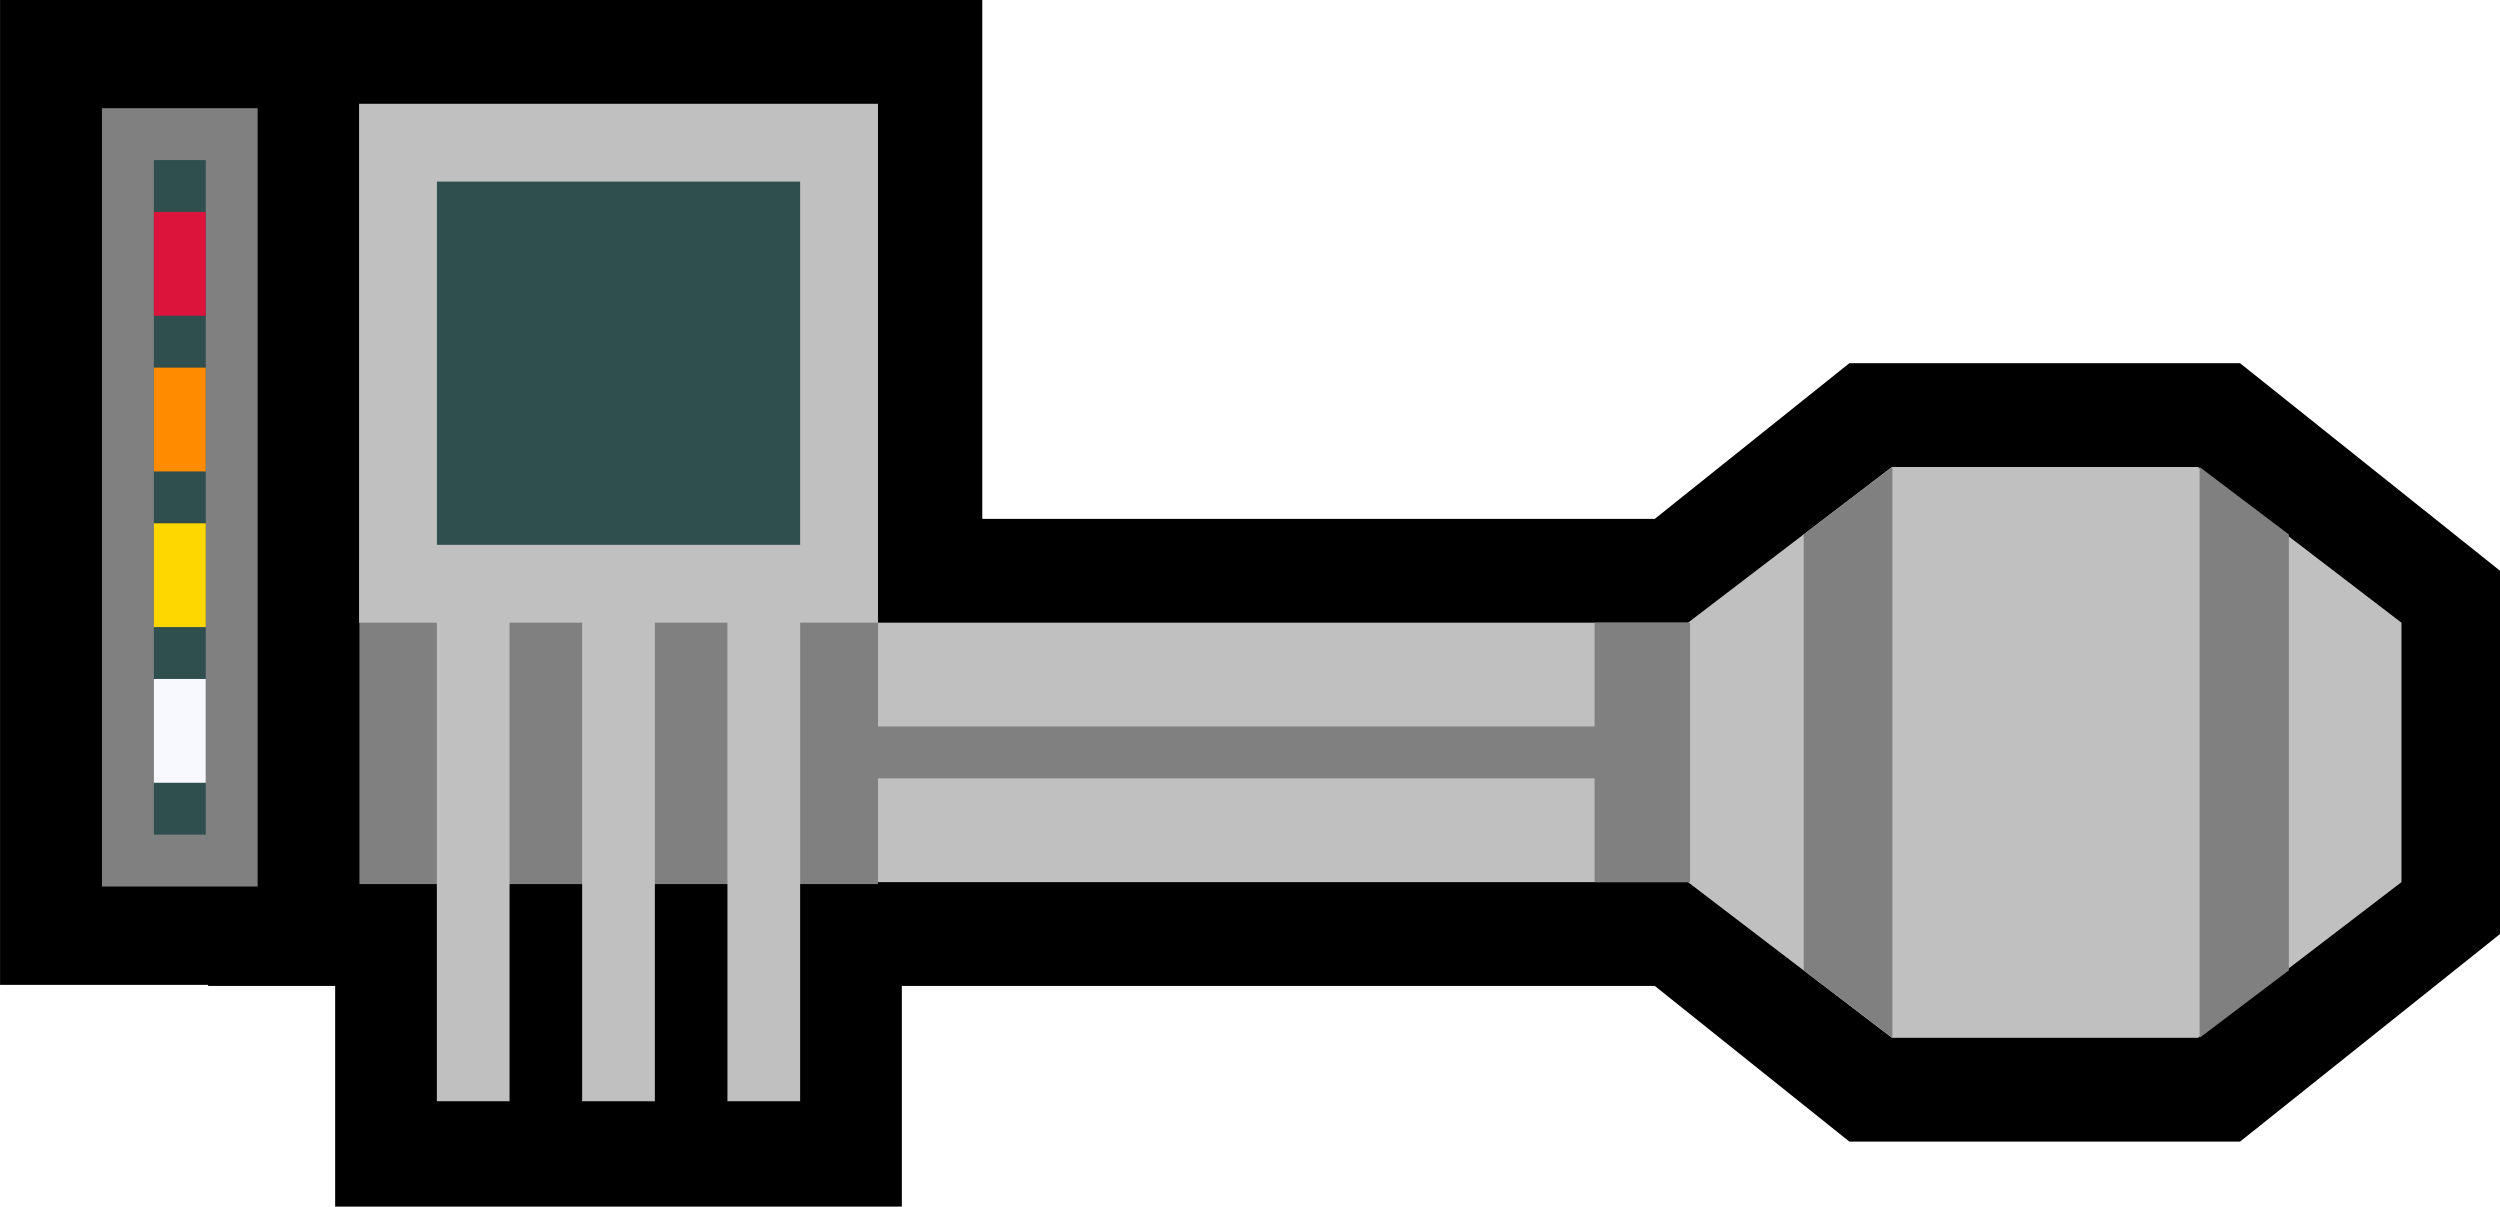
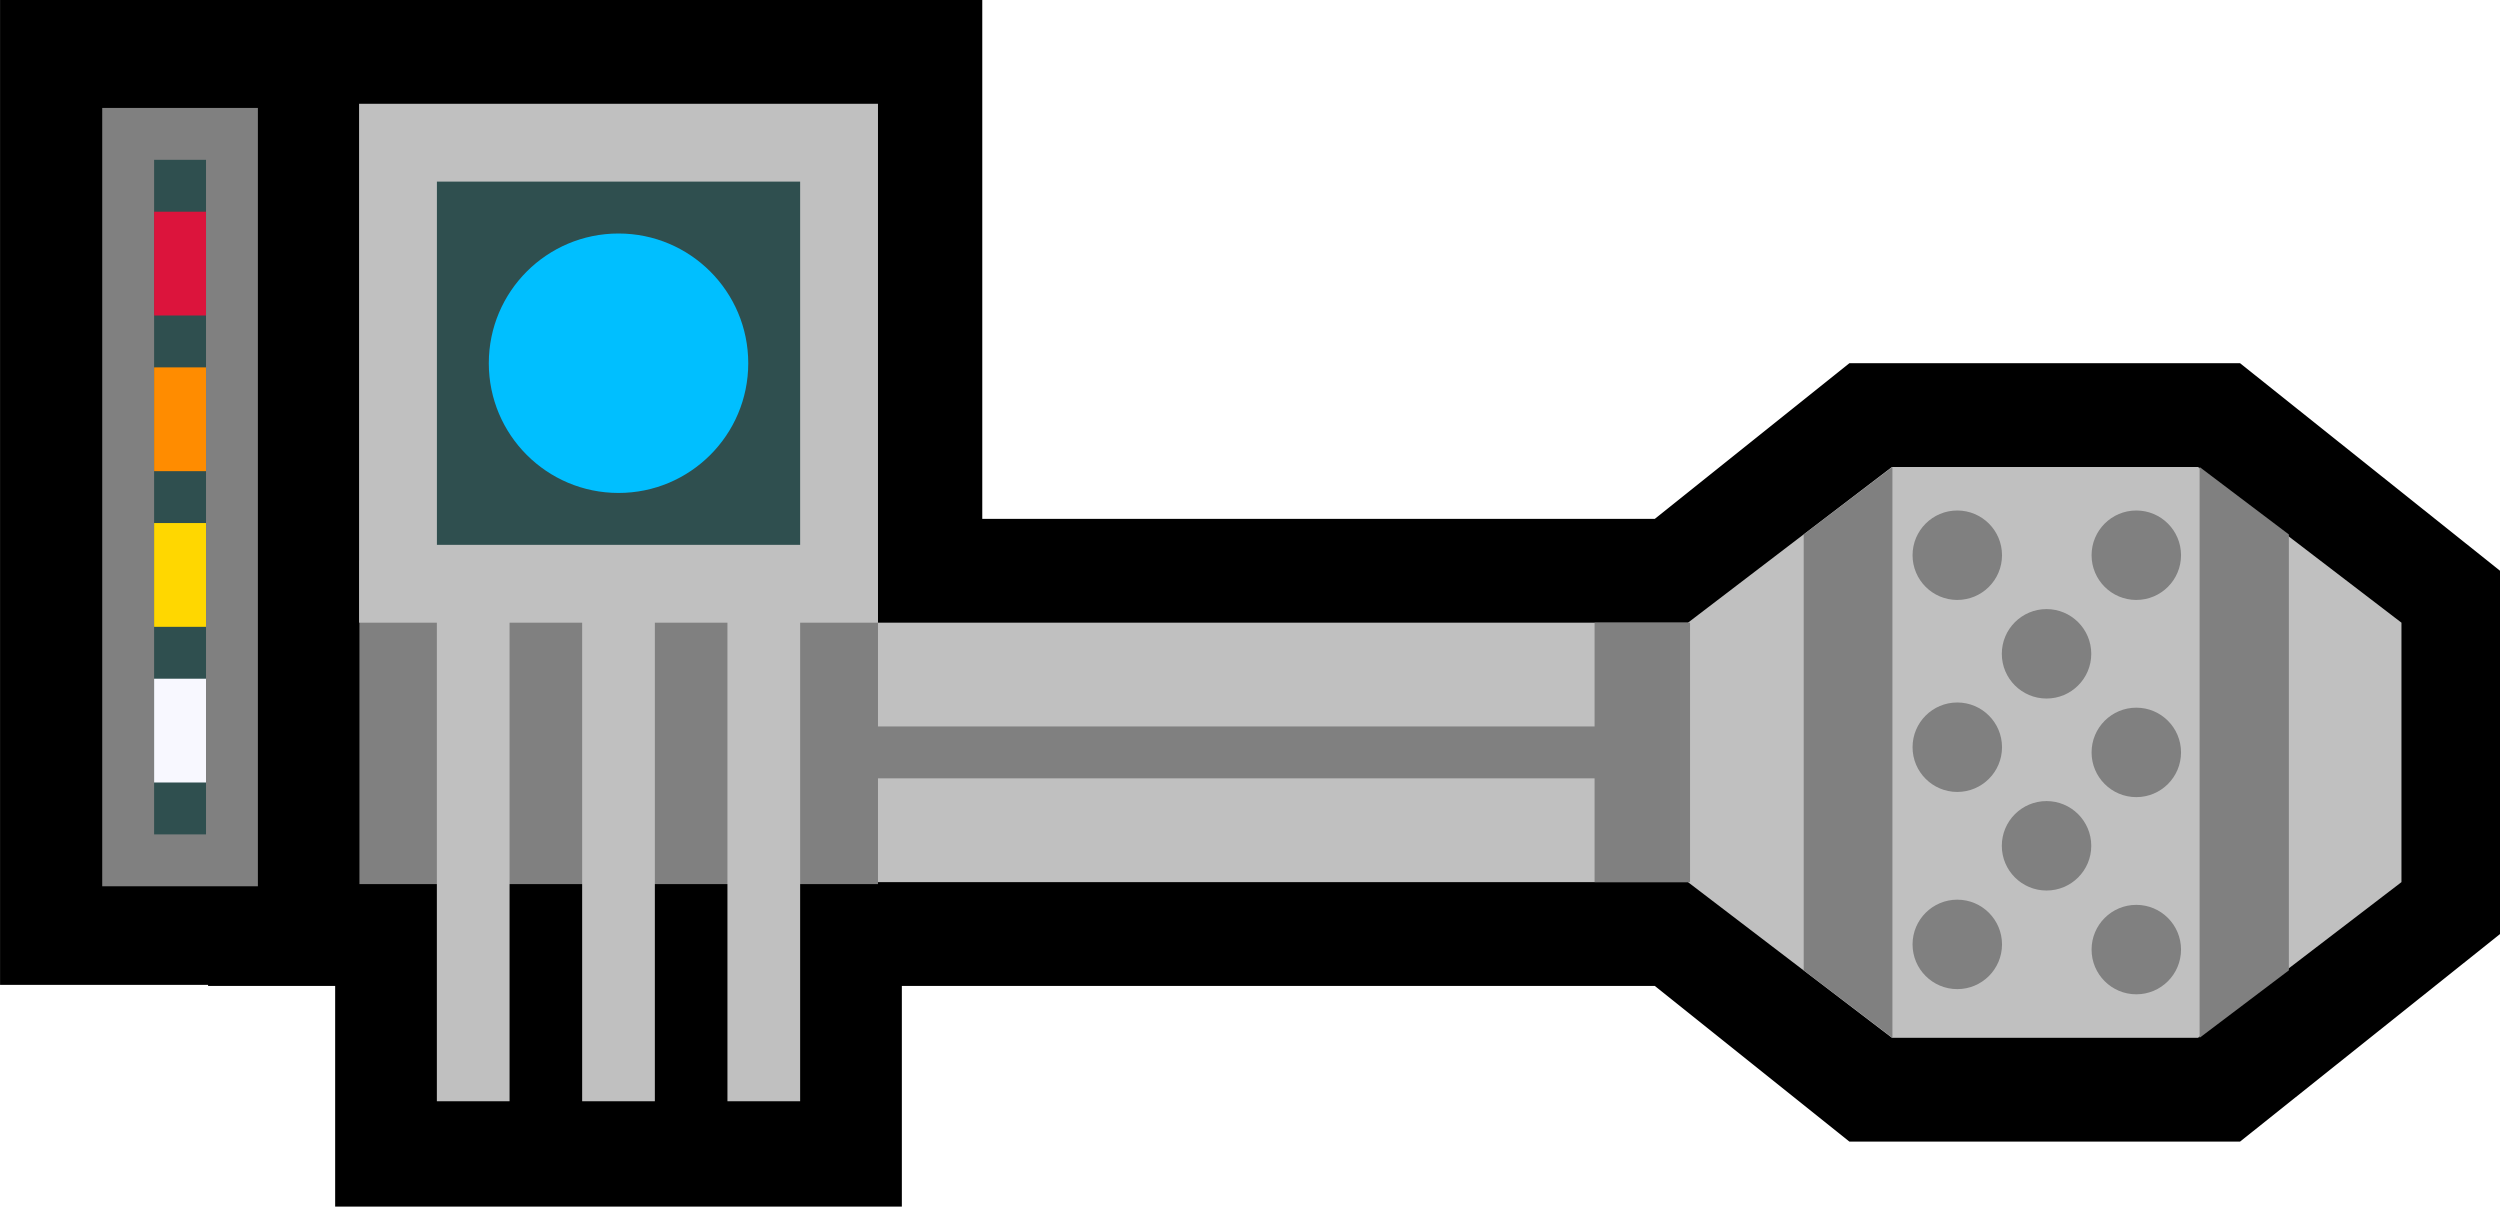
<svg xmlns="http://www.w3.org/2000/svg" width="48.179" height="23.253" viewBox="0 0 48.179 23.253" id="svg2" version="1.1">
  <defs id="defs4" />
  <g id="layer1" transform="translate(-249.04,-801.86)">
    <g id="g2310-6" transform="rotate(90,-413.01,514.65)" />
    <rect style="fill:#000000;stroke-width:1;stroke-linecap:round;stroke-linejoin:round;paint-order:fill markers stroke" id="rect2020-8" width="12.653" height="10.921" x="812.46" y="-266.42" transform="rotate(90)" />
    <path style="fill:#000000;stroke-width:1;stroke-linecap:round;stroke-linejoin:round;paint-order:fill markers stroke" d="m 297.22,812.86 -5.01,-4 h -7.53 l -3.75,3 h -27.88 v 9 h 27.88 l 3.75,3 h 7.53 l 5.01,-4 z" id="rect2313-5" />
    <rect style="fill:#000000;stroke-width:1;stroke-linecap:round;stroke-linejoin:round;paint-order:fill markers stroke" id="rect2020" width="18.98" height="18.929" x="801.86" y="-267.97" transform="rotate(90)" />
    <path style="fill:#c0c0c0;stroke-width:1;stroke-linecap:round;stroke-linejoin:round;paint-order:fill markers stroke" d="m 295.32,813.86 -3.92,-3 h -5.9 l -3.93,3 h -25.23 v 5 h 25.23 l 3.93,3 h 5.9 l 3.92,-3 z" id="rect2313" />
    <ellipse style="fill:#808080;stroke-width:0.5;stroke-linecap:round;stroke-linejoin:round;paint-order:fill markers stroke" id="path1755-9-2" cx="812.56" cy="-290.21" transform="rotate(90)" />
    <ellipse cy="-290.21" cx="816.36" id="circle2356" style="fill:#808080;stroke-width:0.5;stroke-linecap:round;stroke-linejoin:round;paint-order:fill markers stroke" transform="rotate(90)" />
    <ellipse style="fill:#808080;stroke-width:0.5;stroke-linecap:round;stroke-linejoin:round;paint-order:fill markers stroke" id="circle2360" cx="820.16" cy="-290.21" transform="rotate(90)" />
    <ellipse style="fill:#808080;stroke-width:0.5;stroke-linecap:round;stroke-linejoin:round;paint-order:fill markers stroke" id="circle2366" cx="814.46" cy="-288.48" transform="rotate(90)" />
    <ellipse cy="-288.48" cx="818.16" id="circle2370" style="fill:#808080;stroke-width:0.5;stroke-linecap:round;stroke-linejoin:round;paint-order:fill markers stroke" transform="rotate(90)" />
    <ellipse style="fill:#808080;stroke-width:0.5;stroke-linecap:round;stroke-linejoin:round;paint-order:fill markers stroke" id="circle2376" cx="812.56" cy="-286.76" transform="rotate(90)" />
    <ellipse cy="-286.76" cx="816.26" id="circle2380" style="fill:#808080;stroke-width:0.5;stroke-linecap:round;stroke-linejoin:round;paint-order:fill markers stroke" transform="rotate(90)" />
    <ellipse style="fill:#808080;stroke-width:0.5;stroke-linecap:round;stroke-linejoin:round;paint-order:fill markers stroke" id="circle2384" cx="820.06" cy="-286.76" transform="rotate(90)" />
    <path style="fill:#808080;stroke-width:1;stroke-linecap:round;stroke-linejoin:round;paint-order:fill markers stroke" d="m 285.51,810.86 v 0 l -1.71,1.3 v 8.4 l 1.71,1.3 v 0 z" id="rect2391" />
    <path style="fill:#808080;stroke-width:1;stroke-linecap:round;stroke-linejoin:round;paint-order:fill markers stroke" d="m 293.15,812.16 -1.72,-1.3 v 11 l 1.72,-1.3 z" id="path2393" />
    <path style="fill:#808080;stroke-width:1;stroke-linecap:round;stroke-linejoin:round;paint-order:fill markers stroke" d="m 281.61,813.86 v 0 h -1.84 v 5 h 1.84 v 0 z" id="path2457" />
    <rect style="fill:#808080;stroke-width:1;stroke-linecap:round;stroke-linejoin:round;paint-order:fill markers stroke" id="rect2586-6" width="6.238" height="9.993" x="812.66" y="-265.96" transform="rotate(90)" />
    <rect y="-265.96" x="803.86" height="10" width="10" id="rect2095" style="fill:#c0c0c0;stroke-width:1;stroke-linecap:round;stroke-linejoin:round;paint-order:fill markers stroke" transform="rotate(90)" />
    <rect style="fill:#2f4f4f;stroke-width:1;stroke-linecap:round;stroke-linejoin:round;paint-order:fill markers stroke" id="rect2097" width="7" height="7" x="805.36" y="-264.46" transform="rotate(90)" />
    <ellipse cy="-260.96" cx="808.86" id="circle2041" style="fill:#00bfff;stroke-width:2;stroke-linecap:round;stroke-linejoin:round;paint-order:fill markers stroke" transform="rotate(90)" />
    <rect style="fill:#808080;stroke-width:1;stroke-linecap:round;stroke-linejoin:round;paint-order:fill markers stroke" id="rect2586" width="1" height="15.152" x="815.86" y="-280.74" transform="rotate(90)" />
    <rect y="-258.86" x="812.86" height="1.401" width="10.223" id="rect2792" style="fill:#c0c0c0;stroke-width:1;stroke-linecap:round;stroke-linejoin:round;paint-order:fill markers stroke" transform="rotate(90)" />
    <rect style="fill:#c0c0c0;stroke-width:1;stroke-linecap:round;stroke-linejoin:round;paint-order:fill markers stroke" id="rect2796" width="10.223" height="1.401" x="812.86" y="-261.66" transform="rotate(90)" />
    <rect style="fill:#c0c0c0;stroke-width:1;stroke-linecap:round;stroke-linejoin:round;paint-order:fill markers stroke" id="rect2800" width="10.223" height="1.401" x="812.86" y="-264.46" transform="rotate(90)" />
-     <g id="g2883" transform="rotate(90,638.14,45.385)">
-       <rect y="429.52" x="1396.7" height="3" width="15" id="rect2865" style="fill:#808080;stroke-width:1;stroke-linecap:round;stroke-linejoin:round;paint-order:fill markers stroke" />
-       <rect y="430.52" x="1397.7" height="1" width="13" id="rect2867" style="fill:#2f4f4f;stroke-width:1;stroke-linecap:round;stroke-linejoin:round;paint-order:fill markers stroke" />
-       <rect y="430.52" x="1398.7" height="1" width="2" id="rect2869" style="fill:#dc143c;stroke-width:1;stroke-linecap:round;stroke-linejoin:round;paint-order:fill markers stroke" />
-       <rect y="430.52" x="1404.7" height="1" width="2" id="rect2871" style="fill:#ffd700;stroke-width:1;stroke-linecap:round;stroke-linejoin:round;paint-order:fill markers stroke" />
-       <rect style="fill:#ff8c00;stroke-width:1;stroke-linecap:round;stroke-linejoin:round;paint-order:fill markers stroke" id="rect2873" width="2" height="1" x="1401.7" y="430.52" />
-       <rect y="430.52" x="1407.7" height="1" width="2" id="rect2875" style="fill:#f8f8ff;stroke-width:1;stroke-linecap:round;stroke-linejoin:round;paint-order:fill markers stroke" />
-     </g>
+     <rect style="fill:#808080;stroke-width:1;stroke-linecap:round;stroke-linejoin:round;paint-order:fill markers stroke" id="rect2865" width="15" height="3" x="803.94" y="-254.01" transform="rotate(90)" />
+     <rect style="fill:#2f4f4f;stroke-width:1;stroke-linecap:round;stroke-linejoin:round;paint-order:fill markers stroke" id="rect2867" width="13" height="1" x="804.94" y="-253.01" transform="rotate(90)" />
+     <rect style="fill:#dc143c;stroke-width:1;stroke-linecap:round;stroke-linejoin:round;paint-order:fill markers stroke" id="rect2869" width="2" height="1" x="805.94" y="-253.01" transform="rotate(90)" />
+     <rect style="fill:#ffd700;stroke-width:1;stroke-linecap:round;stroke-linejoin:round;paint-order:fill markers stroke" id="rect2871" width="2" height="1" x="811.94" y="-253.01" transform="rotate(90)" />
+     <rect y="-253.01" x="808.94" height="1" width="2" id="rect2873" style="fill:#ff8c00;stroke-width:1;stroke-linecap:round;stroke-linejoin:round;paint-order:fill markers stroke" transform="rotate(90)" />
+     <rect style="fill:#f8f8ff;stroke-width:1;stroke-linecap:round;stroke-linejoin:round;paint-order:fill markers stroke" id="rect2875" width="2" height="1" x="814.94" y="-253.01" transform="rotate(90)" />
+     <circle style="fill:#808080;stroke-width:0.5;stroke-linecap:round;stroke-linejoin:round;paint-order:fill markers stroke" id="path1755-9-2-3" cx="812.56" cy="-290.21" r="0.862" transform="rotate(90)" />
+     <circle r="0.862" cy="-290.21" cx="816.36" id="circle2356-7" style="fill:#808080;stroke-width:0.5;stroke-linecap:round;stroke-linejoin:round;paint-order:fill markers stroke" transform="rotate(90)" />
+     <circle style="fill:#808080;stroke-width:0.5;stroke-linecap:round;stroke-linejoin:round;paint-order:fill markers stroke" id="circle2360-5" cx="820.16" cy="-290.21" r="0.862" transform="rotate(90)" />
+     <circle style="fill:#808080;stroke-width:0.5;stroke-linecap:round;stroke-linejoin:round;paint-order:fill markers stroke" id="circle2366-6" cx="814.46" cy="-288.48" r="0.862" transform="rotate(90)" />
+     <circle r="0.862" cy="-288.48" cx="818.16" id="circle2370-2" style="fill:#808080;stroke-width:0.5;stroke-linecap:round;stroke-linejoin:round;paint-order:fill markers stroke" transform="rotate(90)" />
+     <circle style="fill:#808080;stroke-width:0.5;stroke-linecap:round;stroke-linejoin:round;paint-order:fill markers stroke" id="circle2376-3" cx="812.56" cy="-286.76" r="0.862" transform="rotate(90)" />
+     <circle r="0.862" cy="-286.76" cx="816.26" id="circle2380-0" style="fill:#808080;stroke-width:0.5;stroke-linecap:round;stroke-linejoin:round;paint-order:fill markers stroke" transform="rotate(90)" />
+     <circle style="fill:#808080;stroke-width:0.5;stroke-linecap:round;stroke-linejoin:round;paint-order:fill markers stroke" id="circle2384-9" cx="820.06" cy="-286.76" r="0.862" transform="rotate(90)" />
+     <circle r="2.5" cy="-260.96" cx="808.86" id="circle2041-5" style="fill:#00bfff;stroke-width:2;stroke-linecap:round;stroke-linejoin:round;paint-order:fill markers stroke" transform="rotate(90)" />
  </g>
</svg>
